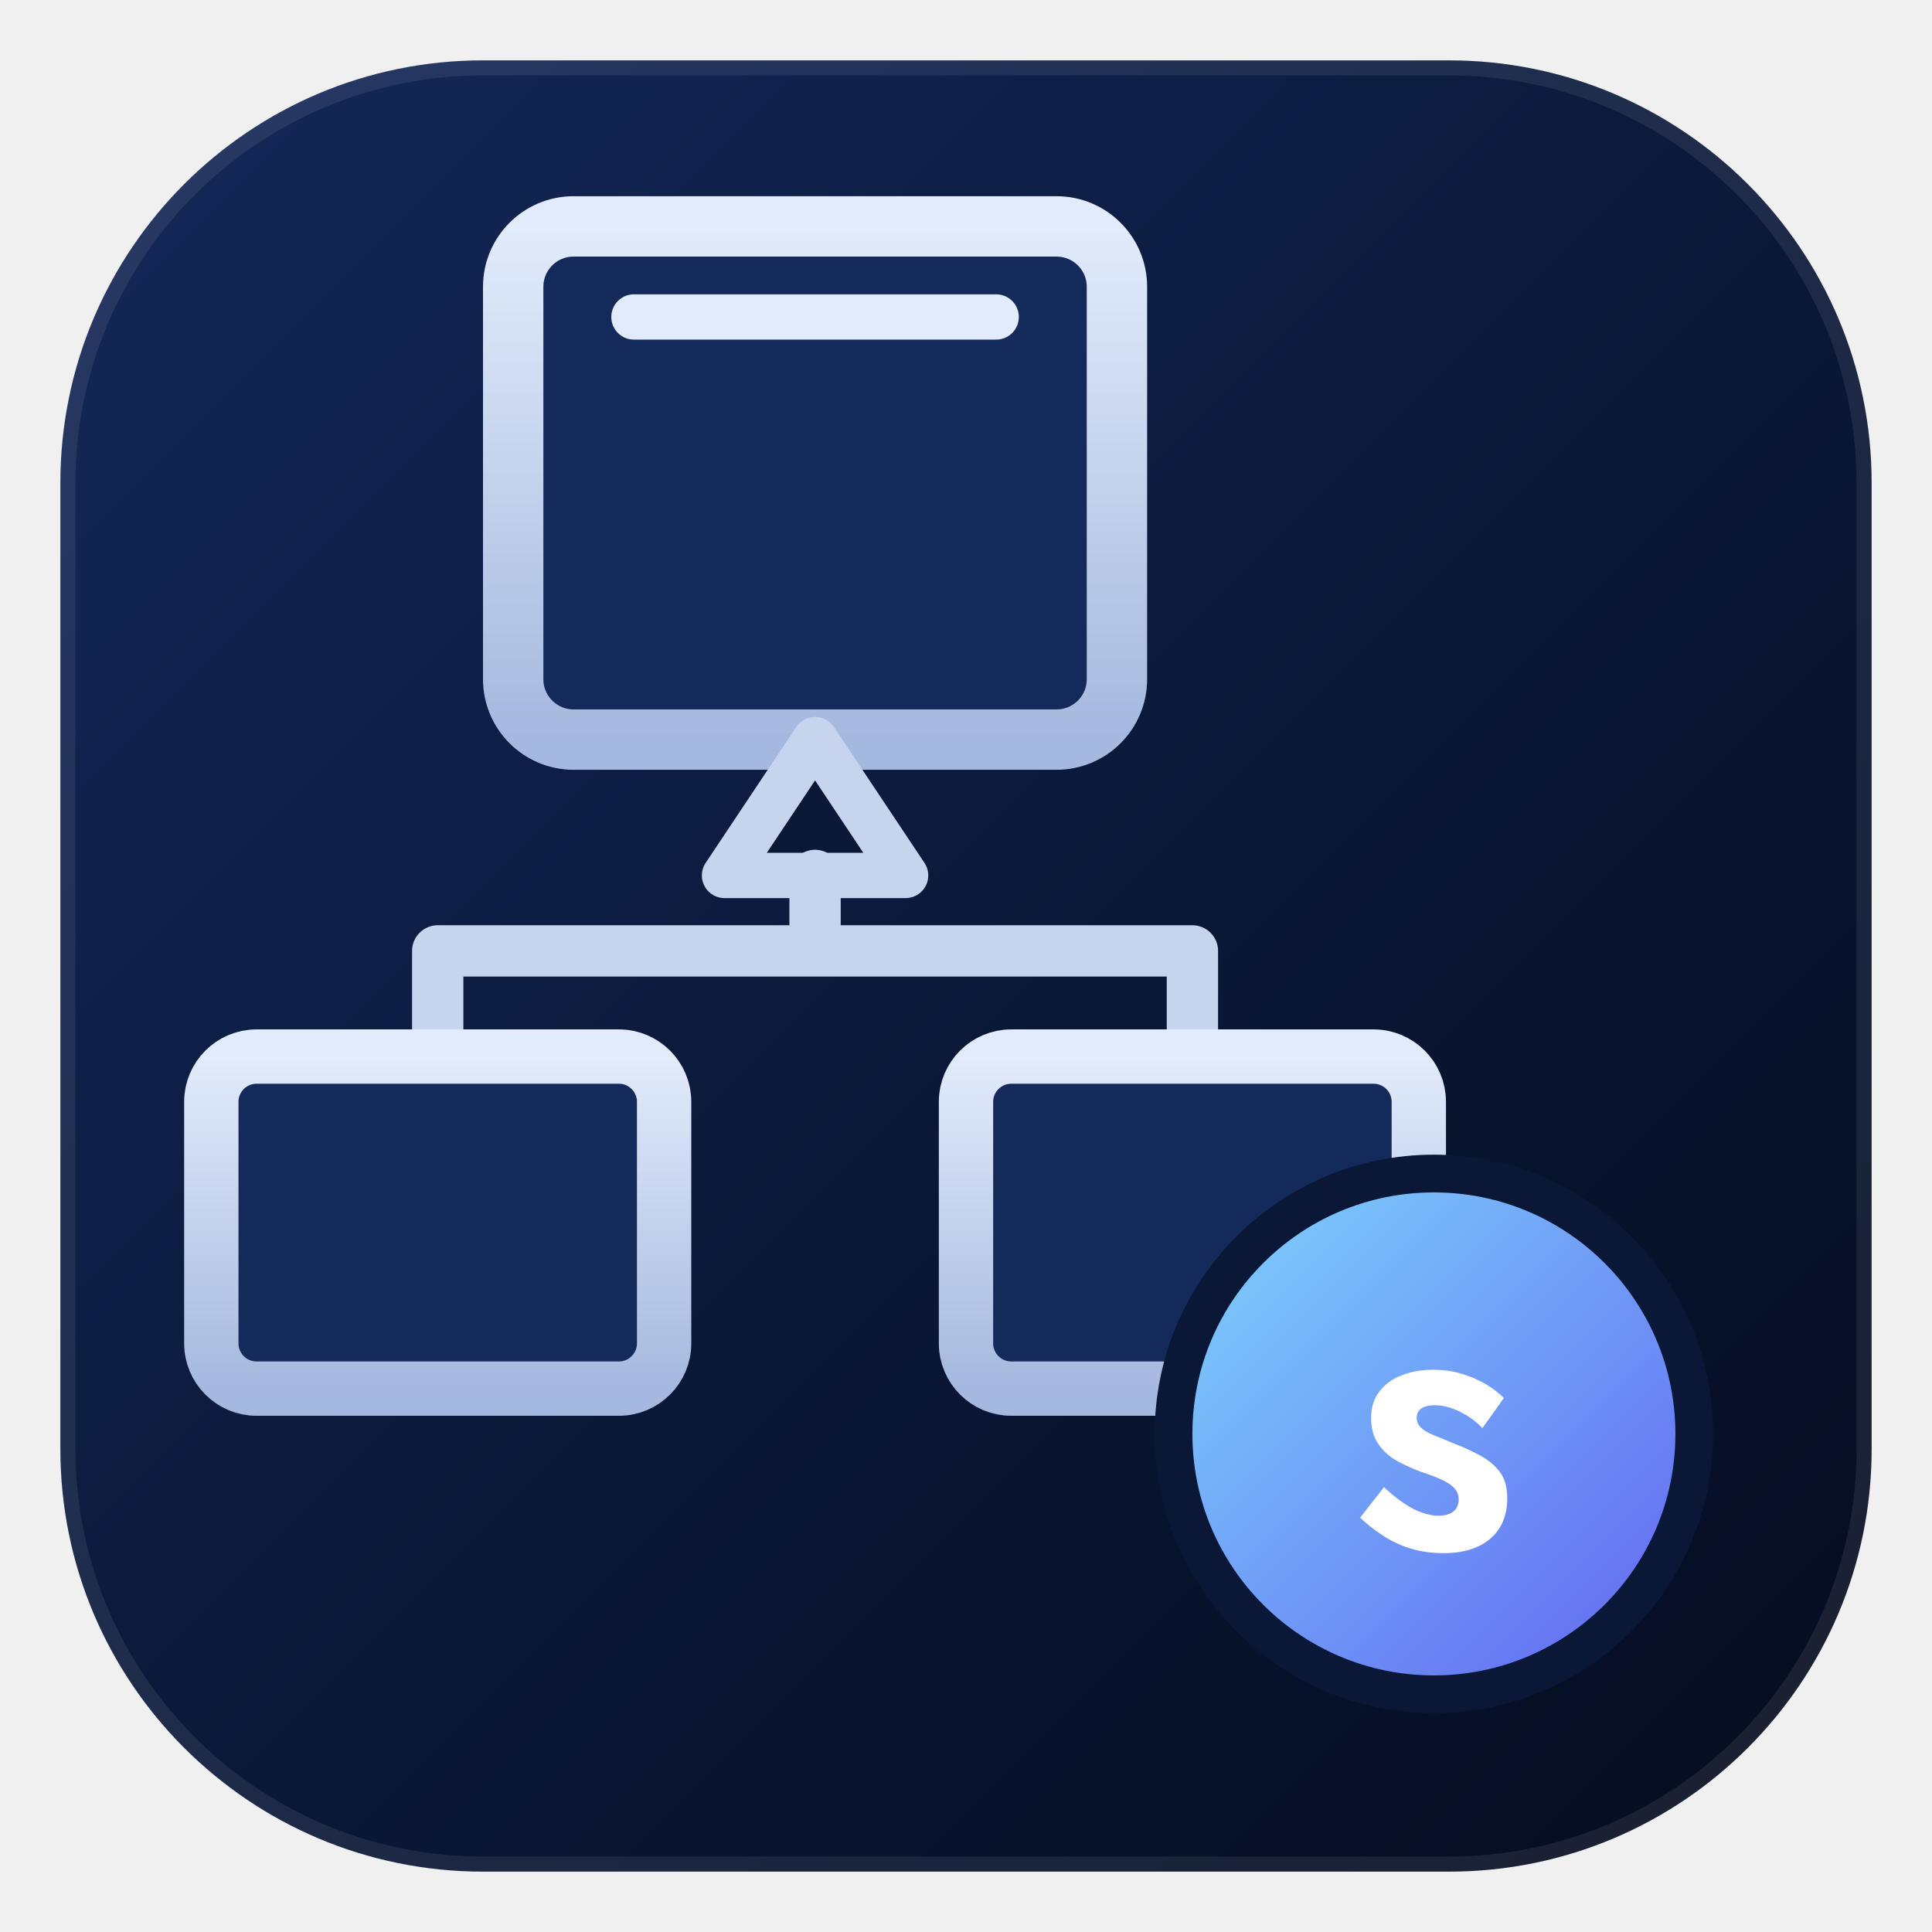
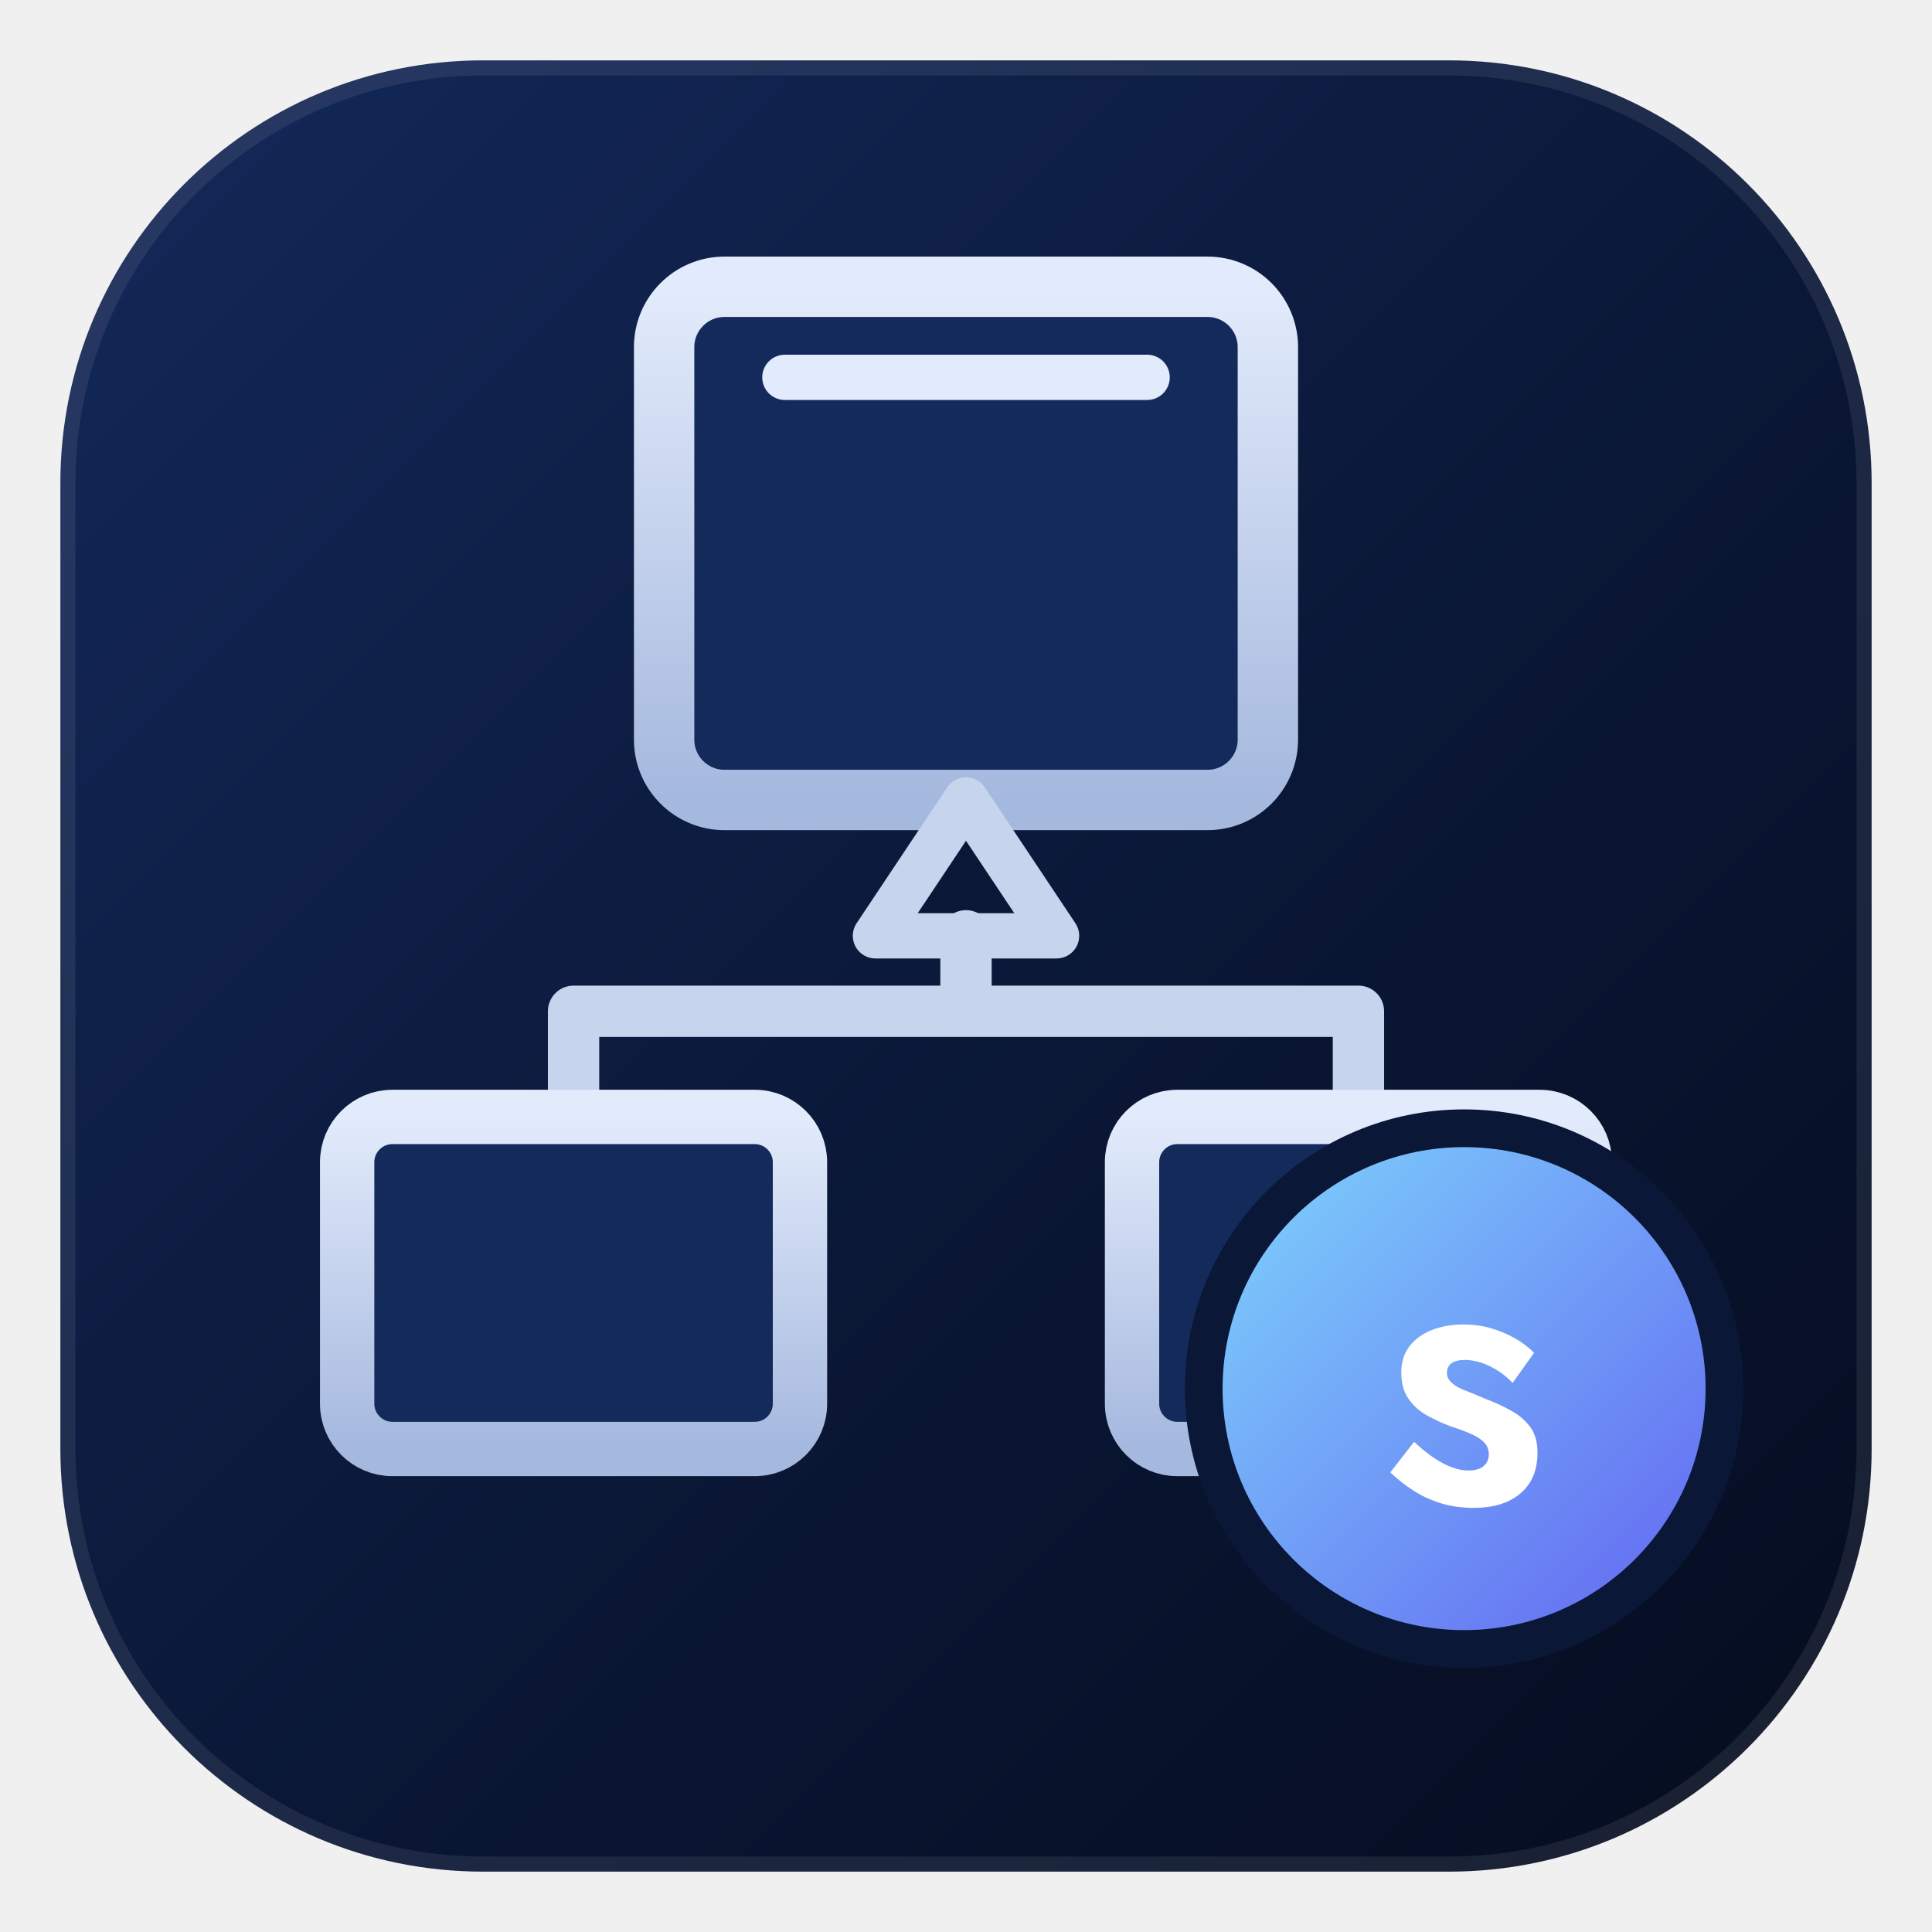
<svg xmlns="http://www.w3.org/2000/svg" viewBox="0 0 128 128">
  <defs>
    <linearGradient id="bg" x1="0" y1="0" x2="1" y2="1">
      <stop offset="0" stop-color="#14295a" />
      <stop offset=".55" stop-color="#0a1736" />
      <stop offset="1" stop-color="#050c1e" />
    </linearGradient>
    <linearGradient id="hi" x1="0" y1="0" x2="0" y2="1">
      <stop offset="0" stop-color="#e2ebfb" />
      <stop offset="1" stop-color="#a5b8de" />
    </linearGradient>
    <linearGradient id="ac" x1="0" y1="0" x2="1" y2="1">
      <stop offset="0" stop-color="#7dd3fc" />
      <stop offset="1" stop-color="#6366f1" />
    </linearGradient>
  </defs>
  <rect x="4" y="4" width="120" height="120" rx="28" fill="url(#bg)" />
  <rect x="4.5" y="4.5" width="119" height="119" rx="27.5" fill="none" stroke="#fff" stroke-opacity=".08" />
  <g stroke-linejoin="round">
-     <rect x="34" y="15" width="40" height="34" rx="4" fill="#132a5a" stroke="url(#hi)" stroke-width="4" />
-     <path d="M34 27h40" stroke="url(#hi)" stroke-width="3.4" />
-     <path d="M42 21h24" stroke="#e2ebfb" stroke-width="3" stroke-linecap="round" />
-     <path d="M54 49l-6 9h12z" fill="#0a1736" stroke="#c7d4ee" stroke-width="3" />
-     <path d="M54 58v5M29 63h50M29 63v7M79 63v7" fill="none" stroke="#c7d4ee" stroke-width="3.4" stroke-linecap="round" />
-     <rect x="14" y="70" width="30" height="22" rx="3" fill="#132a5a" stroke="url(#hi)" stroke-width="3.6" />
-     <rect x="64" y="70" width="30" height="22" rx="3" fill="#132a5a" stroke="url(#hi)" stroke-width="3.6" />
+     <rect x="44" y="19" width="40" height="34" rx="4" fill="#132a5a" stroke="url(#hi)" stroke-width="4" />
+     <path d="M44 31h40" stroke="url(#hi)" stroke-width="3.4" />
+     <path d="M52 25h24" stroke="#e2ebfb" stroke-width="3" stroke-linecap="round" />
+     <path d="M64 53l-6 9h12z" fill="#0a1736" stroke="#c7d4ee" stroke-width="3" />
+     <path d="M64 62v5M38.0 67h52.0M38.0 67v7M90.0 67v7" fill="none" stroke="#c7d4ee" stroke-width="3.4" stroke-linecap="round" />
+     <rect x="23" y="74" width="30" height="22" rx="3" fill="#132a5a" stroke="url(#hi)" stroke-width="3.6" />
+     <rect x="75" y="74" width="30" height="22" rx="3" fill="#132a5a" stroke="url(#hi)" stroke-width="3.6" />
  </g>
-   <circle cx="95" cy="95" r="18.5" fill="#0a1736" />
-   <circle cx="95" cy="95" r="16" fill="url(#ac)" />
-   <path d="M 91.69 98.53 90.11 100.55 Q 90.76 101.17 91.58 101.71 Q 92.39 102.25 93.4 102.58 Q 94.41 102.9 95.64 102.9 Q 97.61 102.9 98.74 101.94 Q 99.86 100.97 99.86 99.25 Q 99.86 98.2 99.39 97.55 Q 98.91 96.9 98.12 96.46 Q 97.34 96.03 96.41 95.67 Q 95.66 95.35 95.08 95.12 Q 94.49 94.9 94.17 94.61 Q 93.86 94.33 93.86 93.95 Q 93.86 93.53 94.17 93.31 Q 94.49 93.1 95.04 93.1 Q 95.86 93.1 96.72 93.53 Q 97.59 93.95 98.21 94.62 L 99.64 92.62 Q 99.09 92.08 98.36 91.66 Q 97.64 91.25 96.79 91 Q 95.94 90.75 94.96 90.75 Q 93.81 90.75 92.88 91.11 Q 91.94 91.47 91.39 92.19 Q 90.84 92.9 90.84 93.92 Q 90.84 95 91.33 95.69 Q 91.81 96.38 92.56 96.79 Q 93.31 97.2 94.11 97.5 Q 94.96 97.78 95.51 98.03 Q 96.06 98.28 96.35 98.59 Q 96.64 98.9 96.64 99.35 Q 96.64 99.85 96.29 100.14 Q 95.94 100.42 95.29 100.42 Q 94.79 100.42 94.23 100.22 Q 93.66 100.03 93.04 99.61 Q 92.41 99.2 91.69 98.53 Z" fill="#fff" />
+   <circle cx="97" cy="92" r="18.5" fill="#0a1736" />
+   <circle cx="97" cy="92" r="16" fill="url(#ac)" />
+   <path d="M93.688 95.525 92.112 97.55Q92.763 98.175 93.575 98.713Q94.388 99.25 95.4 99.575Q96.413 99.9 97.638 99.9Q99.612 99.9 100.738 98.938Q101.863 97.975 101.863 96.25Q101.863 95.2 101.388 94.55Q100.913 93.9 100.125 93.463Q99.338 93.025 98.413 92.675Q97.663 92.35 97.075 92.125Q96.487 91.9 96.175 91.613Q95.862 91.325 95.862 90.95Q95.862 90.525 96.175 90.312Q96.487 90.1 97.038 90.1Q97.862 90.1 98.725 90.525Q99.588 90.95 100.213 91.625L101.638 89.625Q101.088 89.075 100.363 88.662Q99.638 88.25 98.787 88.0Q97.938 87.75 96.963 87.75Q95.812 87.75 94.875 88.112Q93.938 88.475 93.388 89.188Q92.838 89.9 92.838 90.925Q92.838 92.0 93.325 92.688Q93.812 93.375 94.562 93.787Q95.312 94.2 96.112 94.5Q96.963 94.775 97.513 95.025Q98.062 95.275 98.35 95.588Q98.638 95.9 98.638 96.35Q98.638 96.85 98.287 97.137Q97.938 97.425 97.288 97.425Q96.788 97.425 96.225 97.225Q95.663 97.025 95.038 96.613Q94.413 96.2 93.688 95.525Z" fill="#fff" />
</svg>
